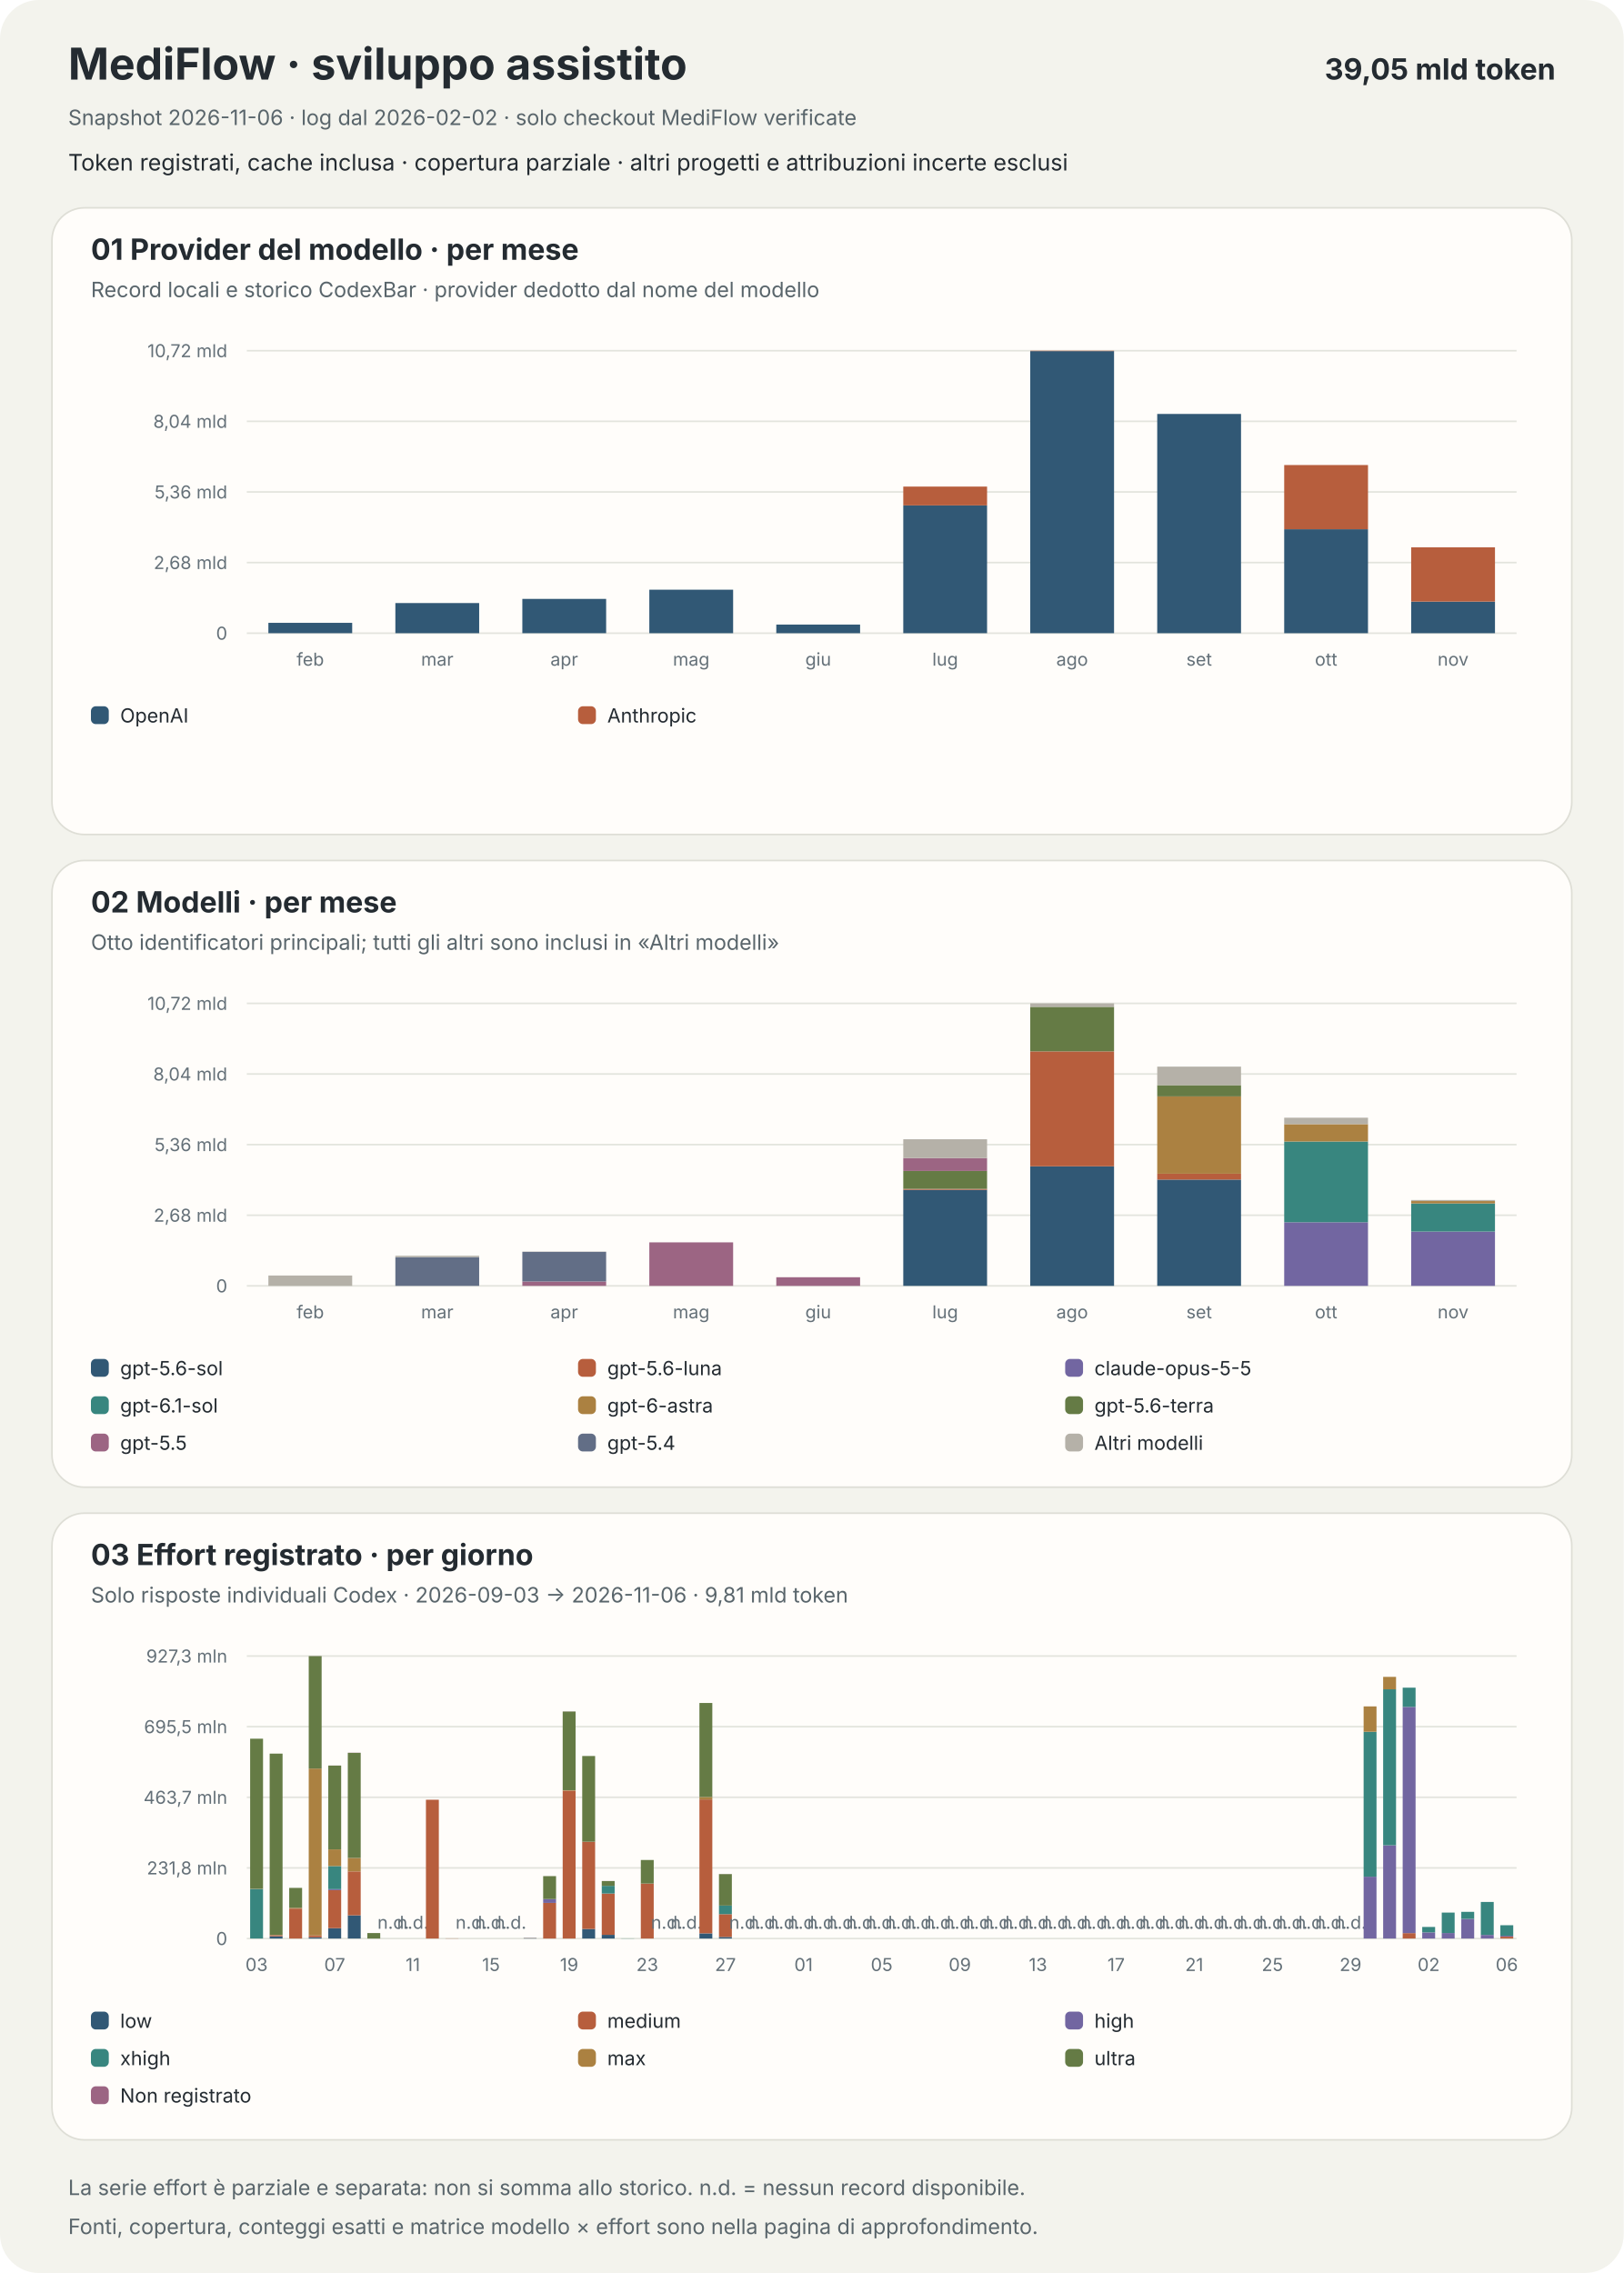
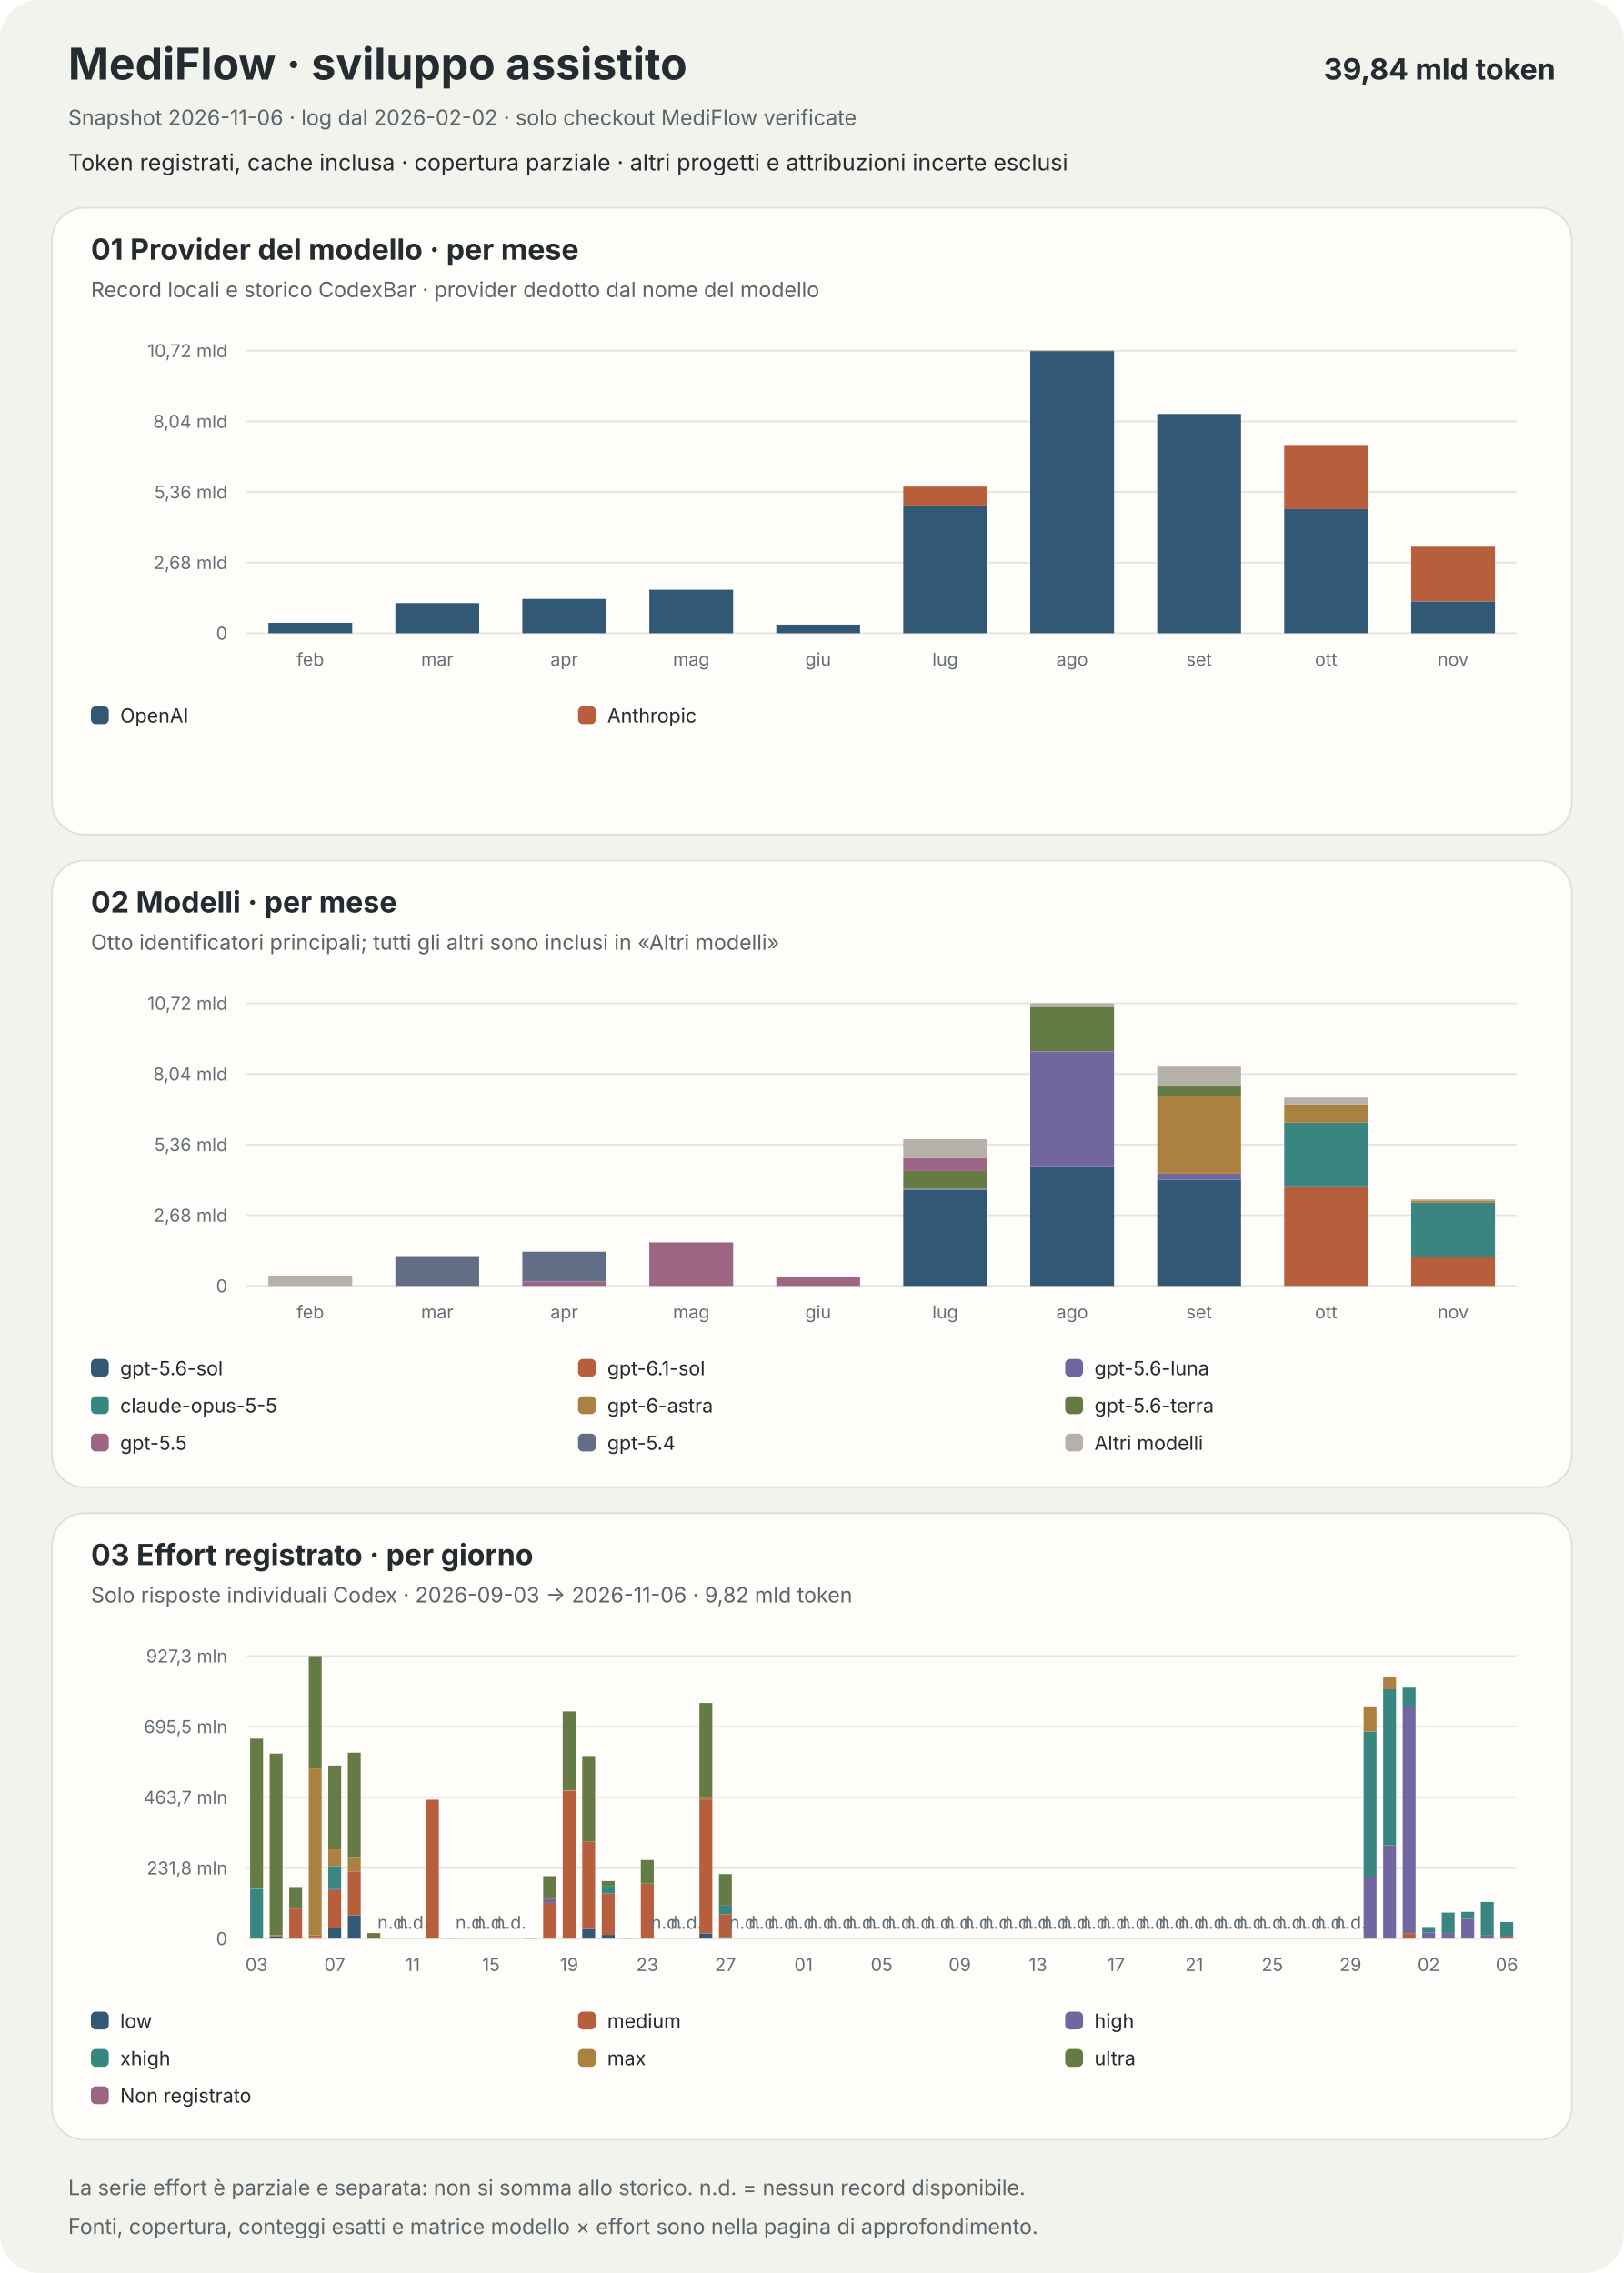
<svg xmlns="http://www.w3.org/2000/svg" width="1000" height="1400" viewBox="0 0 1000 1400" role="img" aria-labelledby="title desc">
  <style>text{font-family:-apple-system,BlinkMacSystemFont,Segoe UI,sans-serif;fill:#242b31}.title{font-size:27px;font-weight:700}.section{font-size:18px;font-weight:650}.body{font-size:14px}.muted{font-size:13px;fill:#59656b}.axis{font-size:11px;fill:#647078}.legend{font-size:12px}.panel{fill:#fffdfa;stroke:#deded6}.grid{stroke:#e3e4dd;stroke-width:1}</style>
  <rect width="1000" height="1400" rx="24" fill="#f3f3ed" />
  <text x="42" y="49" class="title">MediFlow · sviluppo assistito</text>
  <text x="42" y="77" class="muted">Snapshot 2026-11-06 · log dal 2026-02-02 · solo checkout MediFlow verificate</text>
-   <text x="958" y="49" class="section" text-anchor="end">39,05 mld token</text>
+   <text x="958" y="49" class="section" text-anchor="end">39,84 mld token</text>
  <text x="42" y="105" class="body">Token registrati, cache inclusa · copertura parziale · altri progetti e attribuzioni incerte esclusi</text>
  <rect x="32" y="128" width="936" height="386" rx="20" class="panel" />
  <text x="56" y="160" class="section">01  Provider del modello · per mese</text>
  <text x="56" y="183" class="muted">Record locali e storico CodexBar · provider dedotto dal nome del modello</text>
  <line x1="152" x2="934" y1="390" y2="390" class="grid" />
  <text x="140" y="394" class="axis" text-anchor="end">0</text>
  <line x1="152" x2="934" y1="346.5" y2="346.5" class="grid" />
  <text x="140" y="350.5" class="axis" text-anchor="end">2,68 mld</text>
  <line x1="152" x2="934" y1="303" y2="303" class="grid" />
  <text x="140" y="307" class="axis" text-anchor="end">5,36 mld</text>
  <line x1="152" x2="934" y1="259.5" y2="259.5" class="grid" />
  <text x="140" y="263.5" class="axis" text-anchor="end">8,04 mld</text>
  <line x1="152" x2="934" y1="216" y2="216" class="grid" />
  <text x="140" y="220" class="axis" text-anchor="end">10,72 mld</text>
  <rect x="165.29" y="383.62" width="51.61" height="6.376" fill="#315875" />
  <text x="191.1" y="410" class="axis" text-anchor="middle">feb</text>
  <rect x="243.49" y="371.44" width="51.61" height="18.564" fill="#315875" />
  <text x="269.3" y="410" class="axis" text-anchor="middle">mar</text>
  <rect x="321.69" y="368.88" width="51.61" height="21.118" fill="#315875" />
  <text x="347.5" y="410" class="axis" text-anchor="middle">apr</text>
  <rect x="399.89" y="363.21" width="51.61" height="26.791" fill="#315875" />
  <text x="425.7" y="410" class="axis" text-anchor="middle">mag</text>
  <rect x="478.09" y="384.69" width="51.61" height="5.313" fill="#315875" />
  <text x="503.9" y="410" class="axis" text-anchor="middle">giu</text>
  <rect x="556.29" y="311.29" width="51.61" height="78.714" fill="#315875" />
  <rect x="556.29" y="299.70" width="51.61" height="11.591" fill="#b75e3d" />
  <text x="582.1" y="410" class="axis" text-anchor="middle">lug</text>
  <rect x="634.49" y="216.25" width="51.61" height="173.749" fill="#315875" />
  <rect x="634.49" y="216.00" width="51.61" height="0.251" fill="#b75e3d" />
  <text x="660.3" y="410" class="axis" text-anchor="middle">ago</text>
  <rect x="712.69" y="254.96" width="51.61" height="135.041" fill="#315875" />
  <text x="738.5" y="410" class="axis" text-anchor="middle">set</text>
-   <rect x="790.89" y="325.97" width="51.61" height="64.034" fill="#315875" />
-   <rect x="790.89" y="286.43" width="51.61" height="39.535" fill="#b75e3d" />
+   <rect x="790.89" y="313.58" width="51.61" height="76.418" fill="#315875" />
+   <rect x="790.89" y="274.04" width="51.61" height="39.542" fill="#b75e3d" />
  <text x="816.7" y="410" class="axis" text-anchor="middle">ott</text>
-   <rect x="869.09" y="370.55" width="51.61" height="19.454" fill="#315875" />
-   <rect x="869.09" y="337.12" width="51.61" height="33.424" fill="#b75e3d" />
+   <rect x="869.09" y="370.37" width="51.61" height="19.627" fill="#315875" />
+   <rect x="869.09" y="336.72" width="51.61" height="33.653" fill="#b75e3d" />
  <text x="894.9" y="410" class="axis" text-anchor="middle">nov</text>
  <rect x="56" y="435" width="11" height="11" rx="3" fill="#315875" />
  <text x="74" y="445" class="legend">OpenAI</text>
  <rect x="356" y="435" width="11" height="11" rx="3" fill="#b75e3d" />
  <text x="374" y="445" class="legend">Anthropic</text>
  <rect x="32" y="530" width="936" height="386" rx="20" class="panel" />
  <text x="56" y="562" class="section">02  Modelli · per mese</text>
  <text x="56" y="585" class="muted">Otto identificatori principali; tutti gli altri sono inclusi in «Altri modelli»</text>
  <line x1="152" x2="934" y1="792" y2="792" class="grid" />
  <text x="140" y="796" class="axis" text-anchor="end">0</text>
  <line x1="152" x2="934" y1="748.5" y2="748.5" class="grid" />
  <text x="140" y="752.5" class="axis" text-anchor="end">2,68 mld</text>
  <line x1="152" x2="934" y1="705" y2="705" class="grid" />
  <text x="140" y="709" class="axis" text-anchor="end">5,36 mld</text>
  <line x1="152" x2="934" y1="661.5" y2="661.5" class="grid" />
  <text x="140" y="665.5" class="axis" text-anchor="end">8,04 mld</text>
  <line x1="152" x2="934" y1="618" y2="618" class="grid" />
  <text x="140" y="622" class="axis" text-anchor="end">10,72 mld</text>
  <rect x="165.29" y="785.62" width="51.61" height="6.376" fill="#b5b1a8" />
  <text x="191.1" y="812" class="axis" text-anchor="middle">feb</text>
  <rect x="243.49" y="774.28" width="51.61" height="17.722" fill="#626e86" />
  <rect x="243.49" y="773.44" width="51.61" height="0.842" fill="#b5b1a8" />
  <text x="269.3" y="812" class="axis" text-anchor="middle">mar</text>
  <rect x="321.69" y="789.29" width="51.61" height="2.707" fill="#9c6583" />
  <rect x="321.69" y="771.04" width="51.61" height="18.256" fill="#626e86" />
  <rect x="321.69" y="770.88" width="51.61" height="0.155" fill="#b5b1a8" />
  <text x="347.5" y="812" class="axis" text-anchor="middle">apr</text>
  <rect x="399.89" y="765.21" width="51.61" height="26.788" fill="#9c6583" />
  <rect x="399.89" y="765.21" width="51.61" height="0.003" fill="#b5b1a8" />
  <text x="425.7" y="812" class="axis" text-anchor="middle">mag</text>
  <rect x="478.09" y="786.69" width="51.61" height="5.313" fill="#9c6583" />
  <text x="503.9" y="812" class="axis" text-anchor="middle">giu</text>
  <rect x="556.29" y="732.84" width="51.61" height="59.161" fill="#315875" />
-   <rect x="556.29" y="732.25" width="51.61" height="0.587" fill="#b75e3d" />
+   <rect x="556.29" y="732.25" width="51.61" height="0.587" fill="#7266a1" />
  <rect x="556.29" y="721.23" width="51.61" height="11.024" fill="#657b45" />
  <rect x="556.29" y="713.29" width="51.61" height="7.942" fill="#9c6583" />
  <rect x="556.29" y="701.70" width="51.61" height="11.591" fill="#b5b1a8" />
  <text x="582.1" y="812" class="axis" text-anchor="middle">lug</text>
  <rect x="634.49" y="718.37" width="51.61" height="73.633" fill="#315875" />
-   <rect x="634.49" y="647.57" width="51.61" height="70.798" fill="#b75e3d" />
+   <rect x="634.49" y="647.57" width="51.61" height="70.798" fill="#7266a1" />
  <rect x="634.49" y="620.14" width="51.61" height="27.430" fill="#657b45" />
  <rect x="634.49" y="618.00" width="51.61" height="2.139" fill="#b5b1a8" />
  <text x="660.3" y="812" class="axis" text-anchor="middle">ago</text>
  <rect x="712.69" y="726.54" width="51.61" height="65.465" fill="#315875" />
-   <rect x="712.69" y="722.92" width="51.61" height="3.615" fill="#b75e3d" />
+   <rect x="712.69" y="722.92" width="51.61" height="3.615" fill="#7266a1" />
  <rect x="712.69" y="675.30" width="51.61" height="47.619" fill="#ab8141" />
  <rect x="712.69" y="668.37" width="51.61" height="6.931" fill="#657b45" />
  <rect x="712.69" y="656.96" width="51.61" height="11.411" fill="#b5b1a8" />
  <text x="738.5" y="812" class="axis" text-anchor="middle">set</text>
-   <rect x="790.89" y="752.82" width="51.61" height="39.180" fill="#7266a1" />
-   <rect x="790.89" y="703.09" width="51.61" height="49.730" fill="#38867f" />
-   <rect x="790.89" y="692.40" width="51.61" height="10.689" fill="#ab8141" />
-   <rect x="790.89" y="688.43" width="51.61" height="3.969" fill="#b5b1a8" />
+   <rect x="790.89" y="730.69" width="51.61" height="61.309" fill="#b75e3d" />
+   <rect x="790.89" y="691.51" width="51.61" height="39.180" fill="#38867f" />
+   <rect x="790.89" y="680.22" width="51.61" height="11.292" fill="#ab8141" />
+   <rect x="790.89" y="676.04" width="51.61" height="4.179" fill="#b5b1a8" />
  <text x="816.7" y="812" class="axis" text-anchor="middle">ott</text>
-   <rect x="869.09" y="758.58" width="51.61" height="33.424" fill="#7266a1" />
-   <rect x="869.09" y="741.22" width="51.61" height="17.354" fill="#38867f" />
-   <rect x="869.09" y="739.78" width="51.61" height="1.446" fill="#ab8141" />
-   <rect x="869.09" y="739.12" width="51.61" height="0.654" fill="#b5b1a8" />
+   <rect x="869.09" y="774.47" width="51.61" height="17.527" fill="#b75e3d" />
+   <rect x="869.09" y="740.82" width="51.61" height="33.653" fill="#38867f" />
+   <rect x="869.09" y="739.37" width="51.61" height="1.446" fill="#ab8141" />
+   <rect x="869.09" y="738.72" width="51.61" height="0.654" fill="#b5b1a8" />
  <text x="894.9" y="812" class="axis" text-anchor="middle">nov</text>
  <rect x="56" y="837" width="11" height="11" rx="3" fill="#315875" />
  <text x="74" y="847" class="legend">gpt-5.6-sol</text>
  <rect x="356" y="837" width="11" height="11" rx="3" fill="#b75e3d" />
-   <text x="374" y="847" class="legend">gpt-5.6-luna</text>
+   <text x="374" y="847" class="legend">gpt-6.1-sol</text>
  <rect x="656" y="837" width="11" height="11" rx="3" fill="#7266a1" />
-   <text x="674" y="847" class="legend">claude-opus-5-5</text>
+   <text x="674" y="847" class="legend">gpt-5.6-luna</text>
  <rect x="56" y="860" width="11" height="11" rx="3" fill="#38867f" />
-   <text x="74" y="870" class="legend">gpt-6.1-sol</text>
+   <text x="74" y="870" class="legend">claude-opus-5-5</text>
  <rect x="356" y="860" width="11" height="11" rx="3" fill="#ab8141" />
  <text x="374" y="870" class="legend">gpt-6-astra</text>
  <rect x="656" y="860" width="11" height="11" rx="3" fill="#657b45" />
  <text x="674" y="870" class="legend">gpt-5.6-terra</text>
  <rect x="56" y="883" width="11" height="11" rx="3" fill="#9c6583" />
  <text x="74" y="893" class="legend">gpt-5.5</text>
  <rect x="356" y="883" width="11" height="11" rx="3" fill="#626e86" />
  <text x="374" y="893" class="legend">gpt-5.4</text>
  <rect x="656" y="883" width="11" height="11" rx="3" fill="#b5b1a8" />
  <text x="674" y="893" class="legend">Altri modelli</text>
  <rect x="32" y="932" width="936" height="386" rx="20" class="panel" />
  <text x="56" y="964" class="section">03  Effort registrato · per giorno</text>
-   <text x="56" y="987" class="muted">Solo risposte individuali Codex · 2026-09-03 → 2026-11-06 · 9,81 mld token</text>
+   <text x="56" y="987" class="muted">Solo risposte individuali Codex · 2026-09-03 → 2026-11-06 · 9,82 mld token</text>
  <line x1="152" x2="934" y1="1194" y2="1194" class="grid" />
  <text x="140" y="1198" class="axis" text-anchor="end">0</text>
  <line x1="152" x2="934" y1="1150.5" y2="1150.5" class="grid" />
  <text x="140" y="1154.5" class="axis" text-anchor="end">231,8 mln</text>
  <line x1="152" x2="934" y1="1107" y2="1107" class="grid" />
  <text x="140" y="1111" class="axis" text-anchor="end">463,7 mln</text>
  <line x1="152" x2="934" y1="1063.5" y2="1063.5" class="grid" />
  <text x="140" y="1067.5" class="axis" text-anchor="end">695,5 mln</text>
  <line x1="152" x2="934" y1="1020" y2="1020" class="grid" />
  <text x="140" y="1024" class="axis" text-anchor="end">927,3 mln</text>
  <rect x="154.05" y="1163.47" width="7.94" height="30.528" fill="#38867f" />
  <rect x="154.05" y="1163.38" width="7.94" height="0.096" fill="#ab8141" />
  <rect x="154.05" y="1070.91" width="7.94" height="92.461" fill="#657b45" />
  <text x="158.015" y="1214" class="axis" text-anchor="middle">03</text>
  <rect x="166.08" y="1192.61" width="7.94" height="1.386" fill="#315875" />
  <rect x="166.08" y="1191.88" width="7.94" height="0.738" fill="#b75e3d" />
  <rect x="166.08" y="1191.79" width="7.94" height="0.083" fill="#ab8141" />
  <rect x="166.08" y="1080.10" width="7.94" height="111.693" fill="#657b45" />
  <rect x="178.11" y="1175.55" width="7.94" height="18.452" fill="#b75e3d" />
  <rect x="178.11" y="1175.08" width="7.94" height="0.469" fill="#ab8141" />
  <rect x="178.11" y="1162.80" width="7.94" height="12.277" fill="#657b45" />
  <rect x="190.14" y="1193.24" width="7.94" height="0.763" fill="#315875" />
  <rect x="190.14" y="1192.10" width="7.94" height="1.137" fill="#b75e3d" />
  <rect x="190.14" y="1089.30" width="7.94" height="102.799" fill="#ab8141" />
  <rect x="190.14" y="1020.04" width="7.94" height="69.257" fill="#657b45" />
  <rect x="190.14" y="1020.00" width="7.94" height="0.045" fill="#9c6583" />
  <rect x="202.17" y="1187.61" width="7.94" height="6.389" fill="#315875" />
  <rect x="202.17" y="1164.19" width="7.94" height="23.422" fill="#b75e3d" />
  <rect x="202.17" y="1163.58" width="7.94" height="0.613" fill="#7266a1" />
  <rect x="202.17" y="1149.36" width="7.94" height="14.216" fill="#38867f" />
  <rect x="202.17" y="1139.09" width="7.94" height="10.271" fill="#ab8141" />
  <rect x="202.17" y="1087.48" width="7.94" height="51.612" fill="#657b45" />
  <rect x="202.17" y="1087.43" width="7.94" height="0.044" fill="#9c6583" />
  <text x="206.138" y="1214" class="axis" text-anchor="middle">07</text>
  <rect x="214.20" y="1179.70" width="7.94" height="14.296" fill="#315875" />
  <rect x="214.20" y="1152.65" width="7.94" height="27.053" fill="#b75e3d" />
  <rect x="214.20" y="1144.34" width="7.94" height="8.306" fill="#ab8141" />
  <rect x="214.20" y="1079.62" width="7.94" height="64.725" fill="#657b45" />
  <rect x="214.20" y="1079.53" width="7.94" height="0.089" fill="#9c6583" />
  <rect x="226.23" y="1190.62" width="7.94" height="3.379" fill="#657b45" />
  <text x="242.231" y="1188" class="axis" text-anchor="middle">n.d.</text>
  <text x="254.262" y="1188" class="axis" text-anchor="middle">n.d.</text>
  <text x="254.262" y="1214" class="axis" text-anchor="middle">11</text>
  <rect x="262.32" y="1108.50" width="7.94" height="85.497" fill="#b75e3d" />
  <rect x="274.35" y="1193.89" width="7.94" height="0.111" fill="#b75e3d" />
  <text x="290.354" y="1188" class="axis" text-anchor="middle">n.d.</text>
  <text x="302.385" y="1188" class="axis" text-anchor="middle">n.d.</text>
  <text x="302.385" y="1214" class="axis" text-anchor="middle">15</text>
  <text x="314.415" y="1188" class="axis" text-anchor="middle">n.d.</text>
  <rect x="322.48" y="1193.75" width="7.94" height="0.252" fill="#315875" />
  <rect x="322.48" y="1193.65" width="7.94" height="0.098" fill="#b75e3d" />
  <rect x="334.51" y="1172.04" width="7.94" height="21.958" fill="#b75e3d" />
  <rect x="334.51" y="1169.69" width="7.94" height="2.352" fill="#7266a1" />
  <rect x="334.51" y="1155.55" width="7.94" height="14.138" fill="#657b45" />
  <rect x="346.54" y="1102.92" width="7.94" height="91.084" fill="#b75e3d" />
  <rect x="346.54" y="1102.63" width="7.94" height="0.290" fill="#ab8141" />
  <rect x="346.54" y="1054.16" width="7.94" height="48.466" fill="#657b45" />
  <rect x="346.54" y="1054.12" width="7.94" height="0.044" fill="#9c6583" />
  <text x="350.508" y="1214" class="axis" text-anchor="middle">19</text>
  <rect x="358.57" y="1188.09" width="7.94" height="5.908" fill="#315875" />
  <rect x="358.57" y="1134.37" width="7.94" height="53.719" fill="#b75e3d" />
  <rect x="358.57" y="1081.57" width="7.94" height="52.806" fill="#657b45" />
  <rect x="370.60" y="1191.71" width="7.94" height="2.286" fill="#315875" />
  <rect x="370.60" y="1166.29" width="7.94" height="25.428" fill="#b75e3d" />
  <rect x="370.60" y="1161.53" width="7.94" height="4.753" fill="#38867f" />
  <rect x="370.60" y="1158.60" width="7.94" height="2.931" fill="#657b45" />
  <rect x="370.60" y="1158.56" width="7.94" height="0.046" fill="#9c6583" />
  <rect x="382.63" y="1193.90" width="7.94" height="0.100" fill="#38867f" />
  <rect x="394.66" y="1160.12" width="7.94" height="33.877" fill="#b75e3d" />
  <rect x="394.66" y="1145.62" width="7.94" height="14.505" fill="#657b45" />
  <text x="398.631" y="1214" class="axis" text-anchor="middle">23</text>
  <text x="410.662" y="1188" class="axis" text-anchor="middle">n.d.</text>
  <text x="422.692" y="1188" class="axis" text-anchor="middle">n.d.</text>
  <rect x="430.75" y="1190.81" width="7.94" height="3.195" fill="#315875" />
  <rect x="430.75" y="1108.31" width="7.94" height="82.495" fill="#b75e3d" />
  <rect x="430.75" y="1108.28" width="7.94" height="0.029" fill="#38867f" />
  <rect x="430.75" y="1106.82" width="7.94" height="1.464" fill="#ab8141" />
  <rect x="430.75" y="1048.91" width="7.94" height="57.908" fill="#657b45" />
  <rect x="442.78" y="1193.02" width="7.94" height="0.977" fill="#315875" />
  <rect x="442.78" y="1178.99" width="7.94" height="14.037" fill="#b75e3d" />
  <rect x="442.78" y="1173.69" width="7.94" height="5.298" fill="#38867f" />
  <rect x="442.78" y="1154.30" width="7.94" height="19.390" fill="#657b45" />
  <rect x="442.78" y="1154.26" width="7.94" height="0.042" fill="#9c6583" />
  <text x="446.754" y="1214" class="axis" text-anchor="middle">27</text>
  <text x="458.785" y="1188" class="axis" text-anchor="middle">n.d.</text>
  <text x="470.815" y="1188" class="axis" text-anchor="middle">n.d.</text>
  <text x="482.846" y="1188" class="axis" text-anchor="middle">n.d.</text>
  <text x="494.877" y="1188" class="axis" text-anchor="middle">n.d.</text>
  <text x="494.877" y="1214" class="axis" text-anchor="middle">01</text>
  <text x="506.908" y="1188" class="axis" text-anchor="middle">n.d.</text>
  <text x="518.938" y="1188" class="axis" text-anchor="middle">n.d.</text>
  <text x="530.969" y="1188" class="axis" text-anchor="middle">n.d.</text>
  <text x="543" y="1188" class="axis" text-anchor="middle">n.d.</text>
  <text x="543" y="1214" class="axis" text-anchor="middle">05</text>
  <text x="555.031" y="1188" class="axis" text-anchor="middle">n.d.</text>
  <text x="567.062" y="1188" class="axis" text-anchor="middle">n.d.</text>
  <text x="579.092" y="1188" class="axis" text-anchor="middle">n.d.</text>
  <text x="591.123" y="1188" class="axis" text-anchor="middle">n.d.</text>
  <text x="591.123" y="1214" class="axis" text-anchor="middle">09</text>
  <text x="603.154" y="1188" class="axis" text-anchor="middle">n.d.</text>
  <text x="615.185" y="1188" class="axis" text-anchor="middle">n.d.</text>
  <text x="627.215" y="1188" class="axis" text-anchor="middle">n.d.</text>
  <text x="639.246" y="1188" class="axis" text-anchor="middle">n.d.</text>
  <text x="639.246" y="1214" class="axis" text-anchor="middle">13</text>
  <text x="651.277" y="1188" class="axis" text-anchor="middle">n.d.</text>
  <text x="663.308" y="1188" class="axis" text-anchor="middle">n.d.</text>
  <text x="675.338" y="1188" class="axis" text-anchor="middle">n.d.</text>
  <text x="687.369" y="1188" class="axis" text-anchor="middle">n.d.</text>
  <text x="687.369" y="1214" class="axis" text-anchor="middle">17</text>
  <text x="699.4" y="1188" class="axis" text-anchor="middle">n.d.</text>
  <text x="711.431" y="1188" class="axis" text-anchor="middle">n.d.</text>
  <text x="723.462" y="1188" class="axis" text-anchor="middle">n.d.</text>
  <text x="735.492" y="1188" class="axis" text-anchor="middle">n.d.</text>
  <text x="735.492" y="1214" class="axis" text-anchor="middle">21</text>
  <text x="747.523" y="1188" class="axis" text-anchor="middle">n.d.</text>
  <text x="759.554" y="1188" class="axis" text-anchor="middle">n.d.</text>
  <text x="771.585" y="1188" class="axis" text-anchor="middle">n.d.</text>
  <text x="783.615" y="1188" class="axis" text-anchor="middle">n.d.</text>
  <text x="783.615" y="1214" class="axis" text-anchor="middle">25</text>
  <text x="795.646" y="1188" class="axis" text-anchor="middle">n.d.</text>
  <text x="807.677" y="1188" class="axis" text-anchor="middle">n.d.</text>
  <text x="819.708" y="1188" class="axis" text-anchor="middle">n.d.</text>
  <text x="831.738" y="1188" class="axis" text-anchor="middle">n.d.</text>
  <text x="831.738" y="1214" class="axis" text-anchor="middle">29</text>
  <rect x="839.80" y="1155.90" width="7.94" height="38.098" fill="#7266a1" />
  <rect x="839.80" y="1066.63" width="7.94" height="89.274" fill="#38867f" />
  <rect x="839.80" y="1051.02" width="7.94" height="15.612" fill="#ab8141" />
  <rect x="851.83" y="1136.57" width="7.94" height="57.435" fill="#7266a1" />
  <rect x="851.83" y="1040.49" width="7.94" height="96.078" fill="#38867f" />
  <rect x="851.83" y="1032.83" width="7.94" height="7.658" fill="#ab8141" />
  <rect x="863.86" y="1190.66" width="7.94" height="3.344" fill="#b75e3d" />
  <rect x="863.86" y="1051.33" width="7.94" height="139.324" fill="#7266a1" />
  <rect x="863.86" y="1039.48" width="7.94" height="11.847" fill="#38867f" />
  <rect x="875.89" y="1190.20" width="7.94" height="3.796" fill="#7266a1" />
  <rect x="875.89" y="1186.86" width="7.94" height="3.342" fill="#38867f" />
  <text x="879.862" y="1214" class="axis" text-anchor="middle">02</text>
  <rect x="887.92" y="1190.60" width="7.94" height="3.402" fill="#7266a1" />
  <rect x="887.92" y="1178.01" width="7.94" height="12.592" fill="#38867f" />
  <rect x="899.95" y="1181.89" width="7.94" height="12.112" fill="#7266a1" />
  <rect x="899.95" y="1177.55" width="7.94" height="4.340" fill="#38867f" />
  <rect x="911.98" y="1191.77" width="7.94" height="2.229" fill="#7266a1" />
  <rect x="911.98" y="1171.46" width="7.94" height="20.308" fill="#38867f" />
  <rect x="924.01" y="1192.84" width="7.94" height="1.156" fill="#b75e3d" />
  <rect x="924.01" y="1192.27" width="7.94" height="0.571" fill="#7266a1" />
-   <rect x="924.01" y="1185.80" width="7.94" height="6.476" fill="#38867f" />
+   <rect x="924.01" y="1183.80" width="7.94" height="8.471" fill="#38867f" />
  <text x="927.985" y="1214" class="axis" text-anchor="middle">06</text>
  <rect x="56" y="1239" width="11" height="11" rx="3" fill="#315875" />
  <text x="74" y="1249" class="legend">low</text>
  <rect x="356" y="1239" width="11" height="11" rx="3" fill="#b75e3d" />
  <text x="374" y="1249" class="legend">medium</text>
  <rect x="656" y="1239" width="11" height="11" rx="3" fill="#7266a1" />
  <text x="674" y="1249" class="legend">high</text>
  <rect x="56" y="1262" width="11" height="11" rx="3" fill="#38867f" />
  <text x="74" y="1272" class="legend">xhigh</text>
  <rect x="356" y="1262" width="11" height="11" rx="3" fill="#ab8141" />
  <text x="374" y="1272" class="legend">max</text>
  <rect x="656" y="1262" width="11" height="11" rx="3" fill="#657b45" />
  <text x="674" y="1272" class="legend">ultra</text>
  <rect x="56" y="1285" width="11" height="11" rx="3" fill="#9c6583" />
  <text x="74" y="1295" class="legend">Non registrato</text>
  <text x="42" y="1352" class="muted">La serie effort è parziale e separata: non si somma allo storico. n.d. = nessun record disponibile.</text>
  <text x="42" y="1376" class="muted">Fonti, copertura, conteggi esatti e matrice modello × effort sono nella pagina di approfondimento.</text>
</svg>
